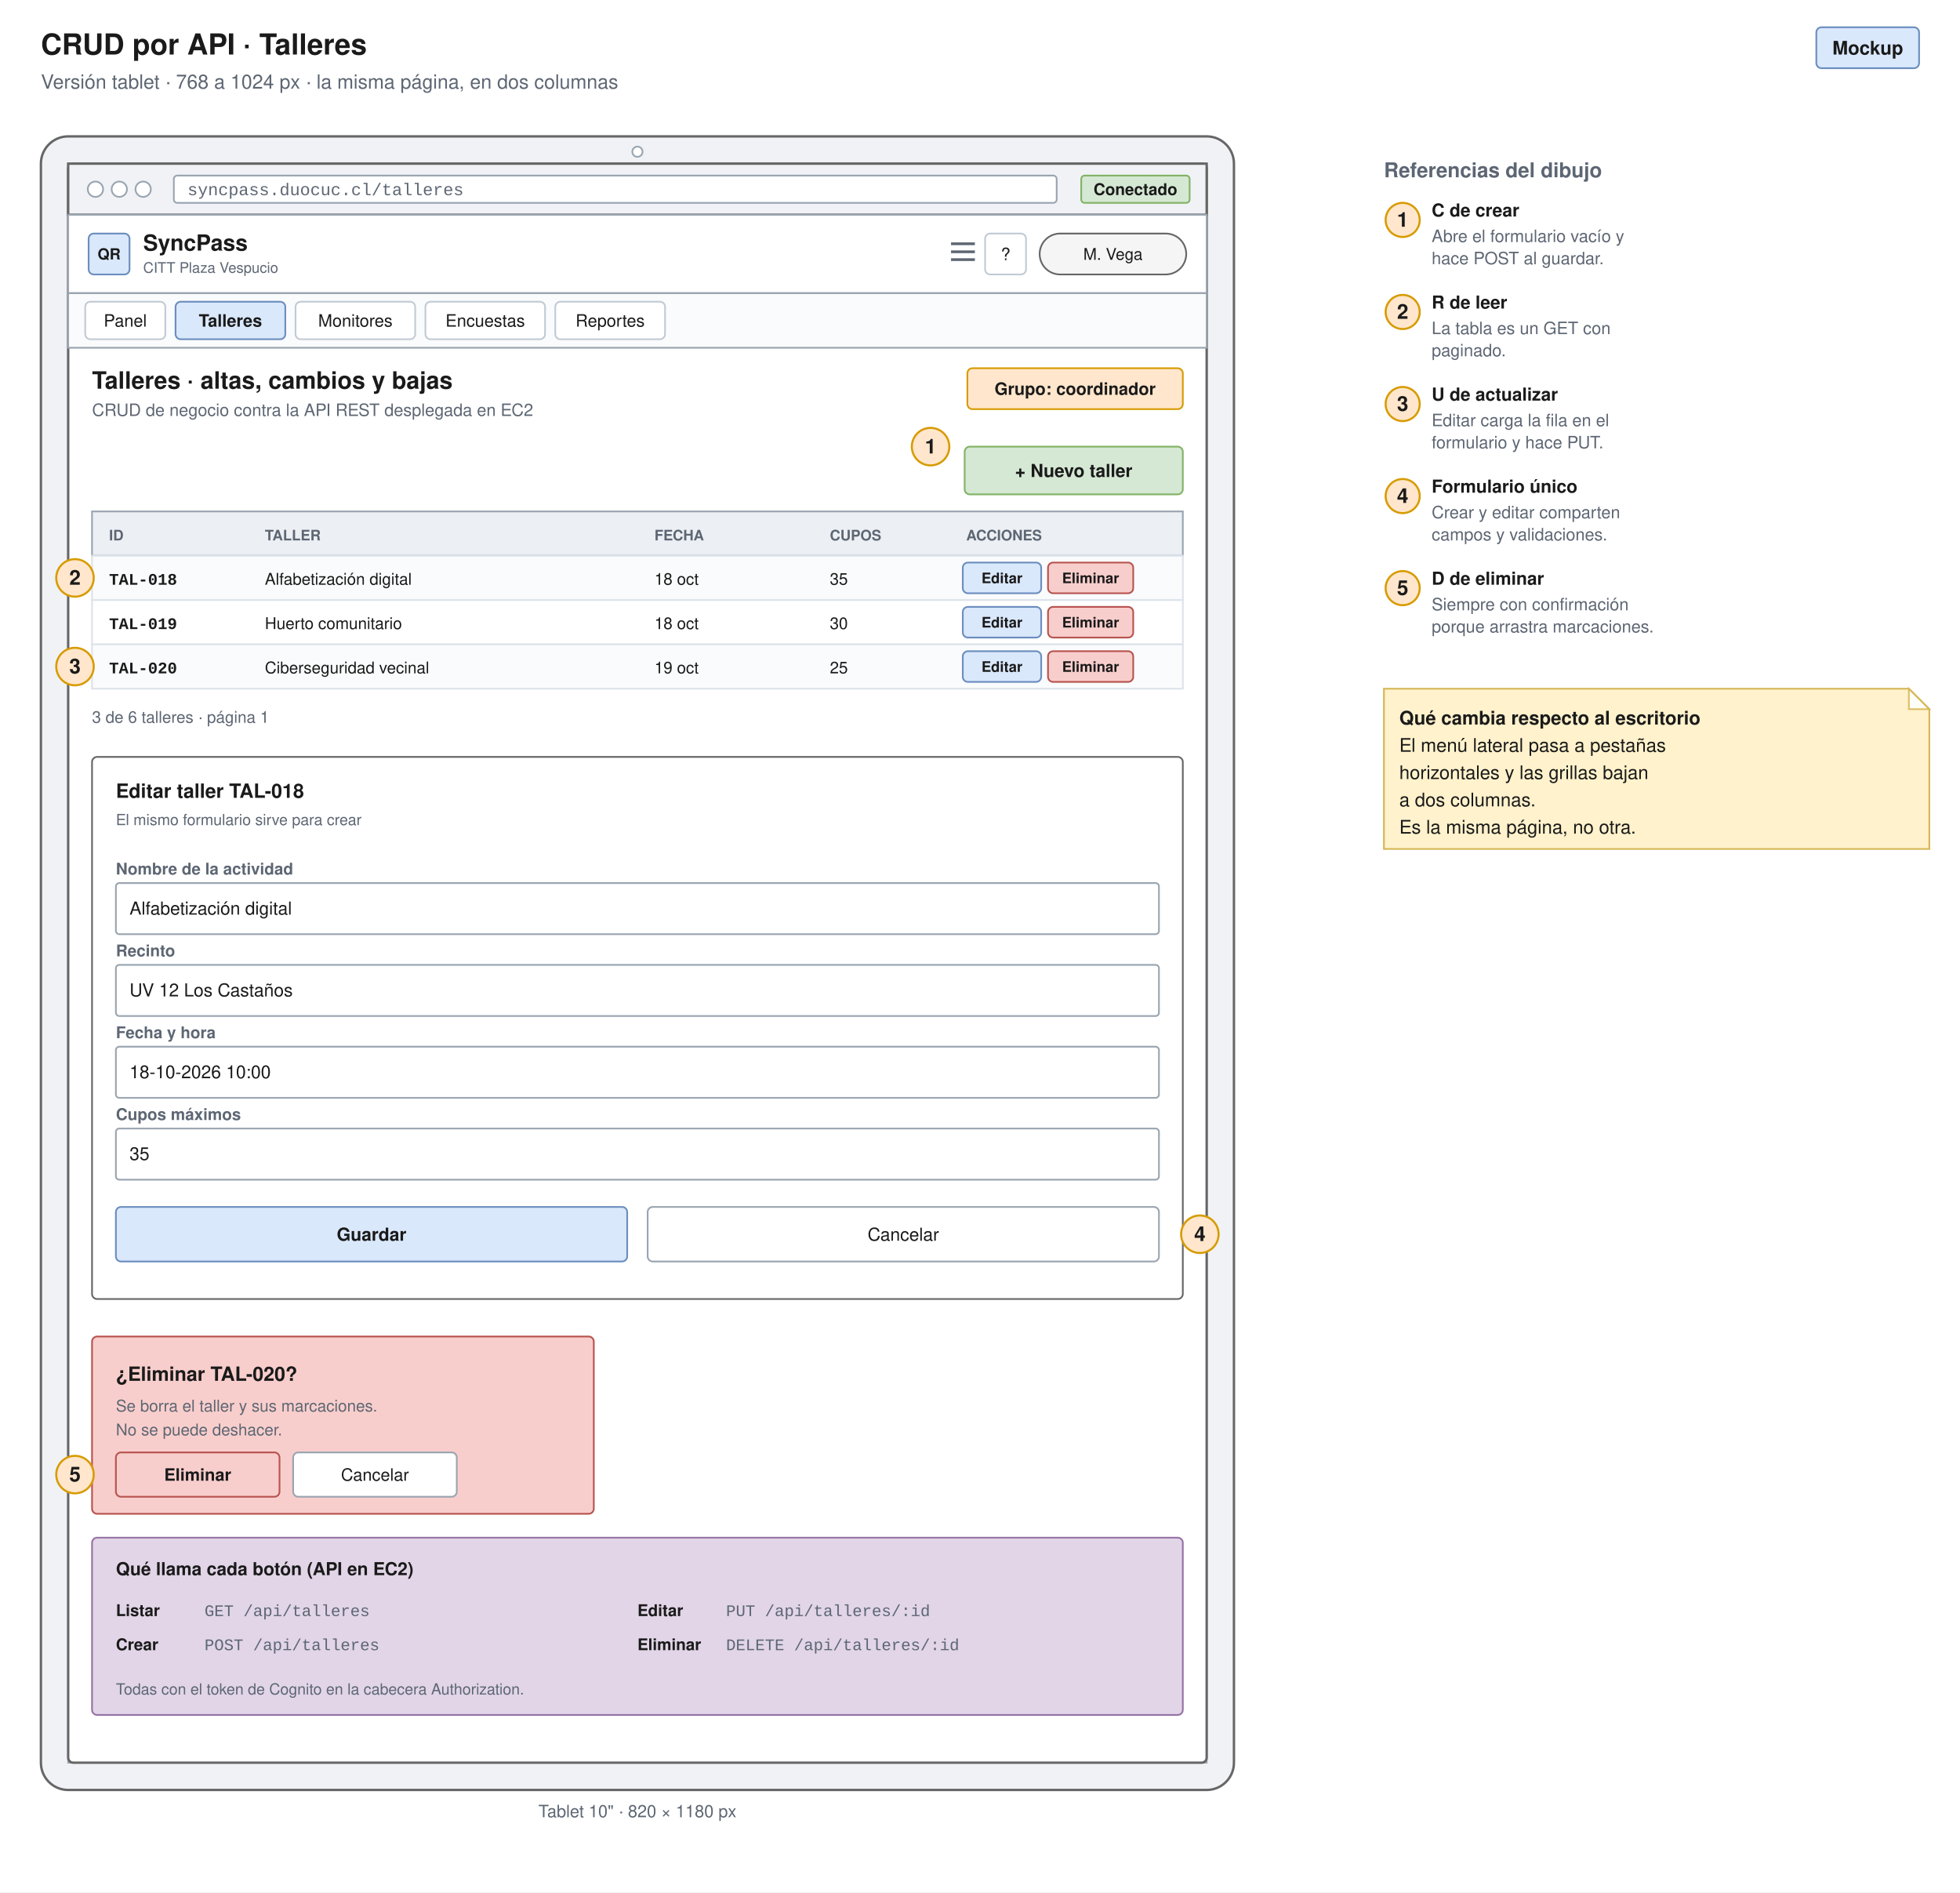
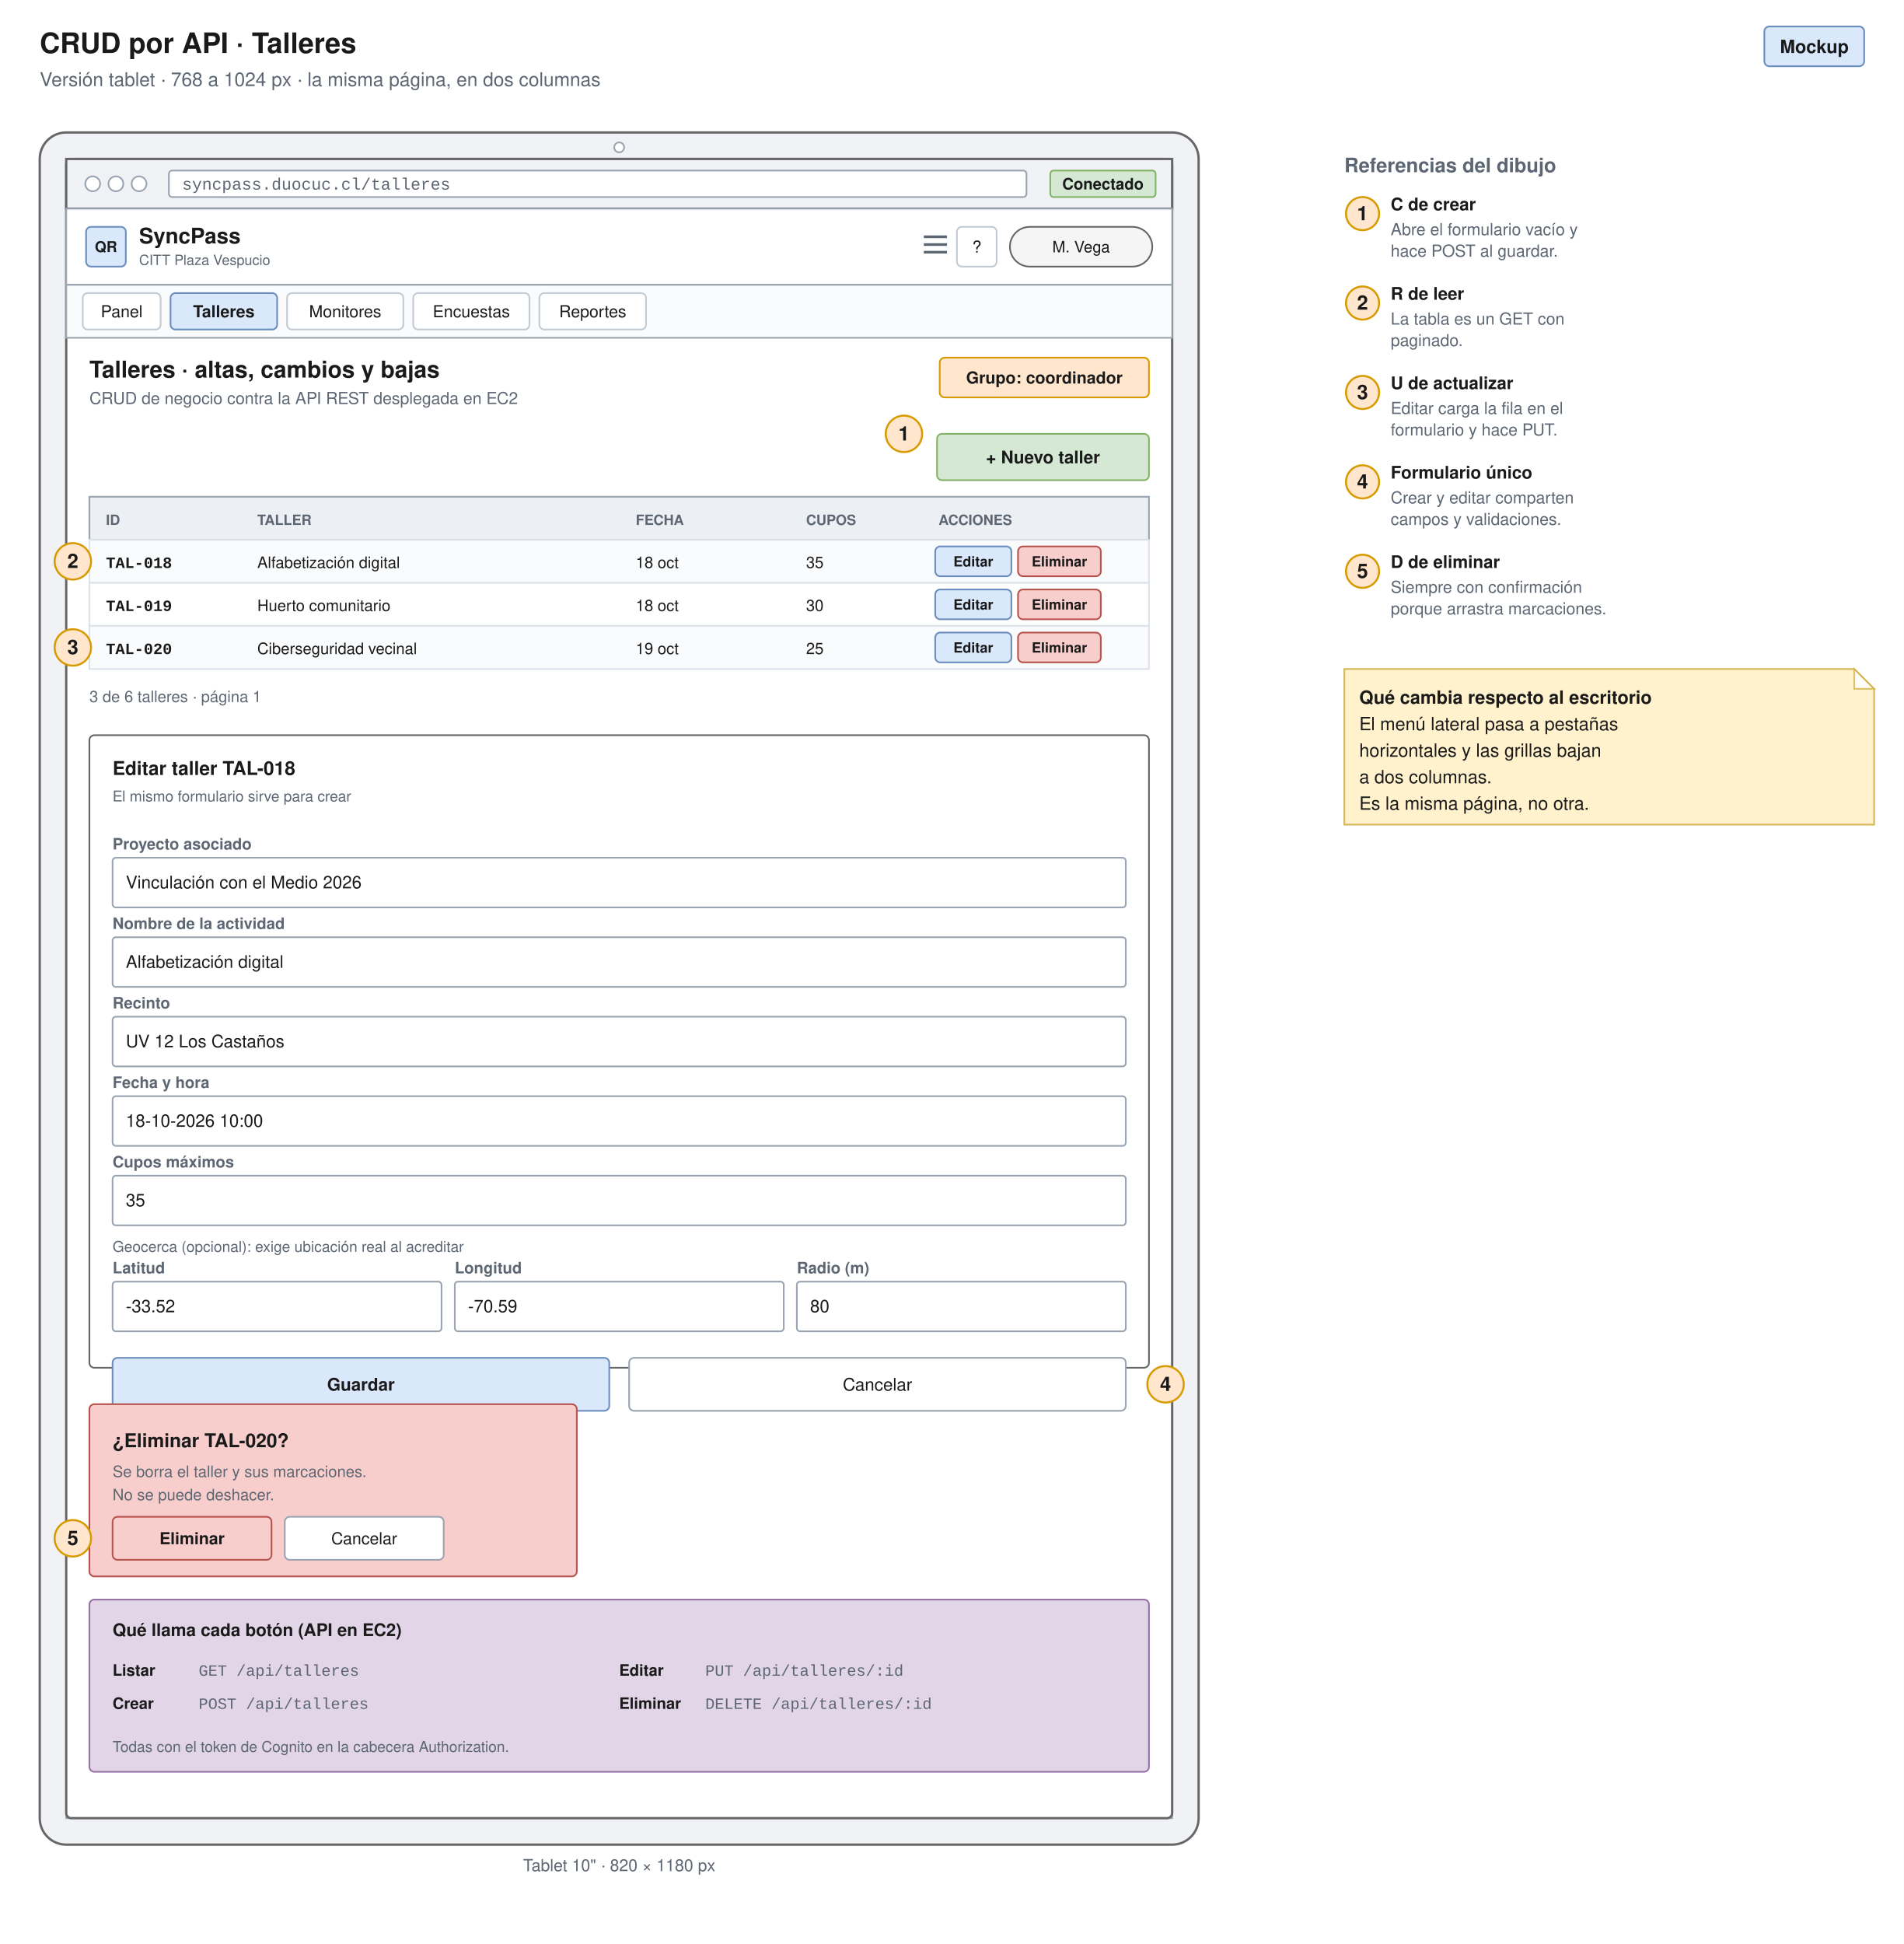
- <svg xmlns="http://www.w3.org/2000/svg" viewBox="0 0 1150 1110" width="1150" height="1110" role="img" aria-label="CRUD por API · Talleres (tablet)" font-family="Helvetica, 'Helvetica Neue', Arial, sans-serif">
-   <rect width="1150" height="1110" fill="#ffffff" />
+ <svg xmlns="http://www.w3.org/2000/svg" viewBox="0 0 1150 1174" width="1150" height="1174" role="img" aria-label="CRUD por API · Talleres (tablet)" font-family="Helvetica, 'Helvetica Neue', Arial, sans-serif">
+   <rect width="1150" height="1174" fill="#ffffff" />
  <text x="24.0" y="32.0" font-size="17" fill="#1a1a1a" font-weight="700">CRUD por API · Talleres</text>
  <text x="24.0" y="52.0" font-size="11.5" fill="#5d6673" font-weight="400">Versión tablet · 768 a 1024 px · la misma página, en dos columnas</text>
  <rect x="1065.7" y="16.0" width="60.3" height="24.0" rx="3" fill="#dae8fc" stroke="#6c8ebf" stroke-width="1" />
  <text x="1095.9" y="32.0" font-size="11" fill="#1a1a1a" font-weight="700" text-anchor="middle">Mockup</text>
-   <rect x="24.0" y="80.0" width="700.0" height="970.0" rx="16" fill="#f0f2f5" stroke="#666666" stroke-width="1.4" />
+   <rect x="24.0" y="80.0" width="700.0" height="1034.0" rx="16" fill="#f0f2f5" stroke="#666666" stroke-width="1.4" />
  <circle cx="374.00" cy="89.00" r="3.00" fill="#ffffff" stroke="#9aa5b1" stroke-width="1" />
-   <rect x="40.0" y="96.0" width="668.0" height="938.0" rx="0" fill="#ffffff" stroke="#9aa5b1" stroke-width="1" />
-   <text x="374.0" y="1066.0" font-size="10" fill="#5d6673" font-weight="400" text-anchor="middle">Tablet 10" · 820 × 1180 px</text>
-   <rect x="40.0" y="96.0" width="668.0" height="938.0" rx="3" fill="#ffffff" stroke="#666666" stroke-width="1.4" />
+   <rect x="40.0" y="96.0" width="668.0" height="1002.0" rx="0" fill="#ffffff" stroke="#9aa5b1" stroke-width="1" />
+   <text x="374.0" y="1130.0" font-size="10" fill="#5d6673" font-weight="400" text-anchor="middle">Tablet 10" · 820 × 1180 px</text>
+   <rect x="40.0" y="96.0" width="668.0" height="1002.0" rx="3" fill="#ffffff" stroke="#666666" stroke-width="1.4" />
  <rect x="40.0" y="96.0" width="668.0" height="30.0" rx="0" fill="#f0f2f5" stroke="#666666" stroke-width="1.4" />
  <circle cx="56.00" cy="111.00" r="4.50" fill="#ffffff" stroke="#9aa5b1" stroke-width="1" />
  <circle cx="70.00" cy="111.00" r="4.50" fill="#ffffff" stroke="#9aa5b1" stroke-width="1" />
  <circle cx="84.00" cy="111.00" r="4.50" fill="#ffffff" stroke="#9aa5b1" stroke-width="1" />
  <rect x="102.0" y="103.0" width="518.0" height="16.0" rx="2" fill="#ffffff" stroke="#9aa5b1" stroke-width="1" />
  <text x="110.0" y="114.5" font-size="10" fill="#5d6673" font-weight="400" font-family="Consolas, 'Courier New', monospace">syncpass.duocuc.cl/talleres</text>
  <rect x="634.4" y="103.0" width="63.6" height="16.0" rx="2" fill="#d5e8d4" stroke="#82b366" stroke-width="1" />
  <text x="666.2" y="114.4" font-size="9.5" fill="#1a1a1a" font-weight="700" text-anchor="middle">Conectado</text>
  <rect x="40.0" y="126.0" width="668.0" height="46.0" rx="0" fill="#ffffff" stroke="#9aa5b1" stroke-width="1" />
  <rect x="52.0" y="137.0" width="24.0" height="24.0" rx="3" fill="#dae8fc" stroke="#6c8ebf" stroke-width="1" />
  <text x="64.0" y="152.2" font-size="9" fill="#1a1a1a" font-weight="700" text-anchor="middle">QR</text>
  <text x="84.0" y="147.0" font-size="13" fill="#1a1a1a" font-weight="700">SyncPass</text>
  <text x="84.0" y="160.0" font-size="8.5" fill="#5d6673" font-weight="400">CITT Plaza Vespucio</text>
  <line x1="558.0" y1="143.0" x2="572.0" y2="143.0" stroke="#5d6673" stroke-width="1.6" />
  <line x1="558.0" y1="147.7" x2="572.0" y2="147.7" stroke="#5d6673" stroke-width="1.6" />
  <line x1="558.0" y1="152.3" x2="572.0" y2="152.3" stroke="#5d6673" stroke-width="1.6" />
  <rect x="578.0" y="137.0" width="24.0" height="24.0" rx="3" fill="#ffffff" stroke="#c2cbd4" stroke-width="1" />
  <text x="590.0" y="152.6" font-size="10" fill="#1a1a1a" font-weight="400" text-anchor="middle">?</text>
  <rect x="610.0" y="137.0" width="86.0" height="24.0" rx="12" fill="#f5f5f5" stroke="#666666" stroke-width="1" />
  <text x="653.0" y="152.4" font-size="9.5" fill="#1a1a1a" font-weight="400" text-anchor="middle">M. Vega</text>
  <line x1="40.0" y1="172.0" x2="708.0" y2="172.0" stroke="#9aa5b1" stroke-width="1" />
  <rect x="40.0" y="172.0" width="668.0" height="32.0" rx="0" fill="#fafbfc" stroke="#9aa5b1" stroke-width="1" />
  <rect x="50.0" y="177.0" width="47.0" height="22.0" rx="3" fill="#ffffff" stroke="#c2cbd4" stroke-width="1" />
  <text x="73.5" y="191.6" font-size="10" fill="#1a1a1a" font-weight="400" text-anchor="middle">Panel</text>
  <rect x="103.0" y="177.0" width="64.4" height="22.0" rx="3" fill="#dae8fc" stroke="#6c8ebf" stroke-width="1" />
  <text x="135.2" y="191.6" font-size="10" fill="#1a1a1a" font-weight="700" text-anchor="middle">Talleres</text>
  <rect x="173.4" y="177.0" width="70.2" height="22.0" rx="3" fill="#ffffff" stroke="#c2cbd4" stroke-width="1" />
  <text x="208.5" y="191.6" font-size="10" fill="#1a1a1a" font-weight="400" text-anchor="middle">Monitores</text>
  <rect x="249.6" y="177.0" width="70.2" height="22.0" rx="3" fill="#ffffff" stroke="#c2cbd4" stroke-width="1" />
  <text x="284.7" y="191.6" font-size="10" fill="#1a1a1a" font-weight="400" text-anchor="middle">Encuestas</text>
  <rect x="325.8" y="177.0" width="64.4" height="22.0" rx="3" fill="#ffffff" stroke="#c2cbd4" stroke-width="1" />
  <text x="358.0" y="191.6" font-size="10" fill="#1a1a1a" font-weight="400" text-anchor="middle">Reportes</text>
  <text x="54.0" y="228.0" font-size="14" fill="#1a1a1a" font-weight="700">Talleres · altas, cambios y bajas</text>
  <text x="54.0" y="244.0" font-size="10" fill="#5d6673" font-weight="400">CRUD de negocio contra la API REST desplegada en EC2</text>
  <rect x="567.6" y="216.0" width="126.4" height="24.0" rx="3" fill="#ffe6cc" stroke="#d79b00" stroke-width="1" />
  <text x="630.8" y="231.6" font-size="10" fill="#1a1a1a" font-weight="700" text-anchor="middle">Grupo: coordinador</text>
  <rect x="566.0" y="262.0" width="128.0" height="28.0" rx="3" fill="#d5e8d4" stroke="#82b366" stroke-width="1" />
  <text x="630.0" y="279.8" font-size="10.5" fill="#1a1a1a" font-weight="700" text-anchor="middle">+ Nuevo taller</text>
  <circle cx="546.00" cy="262.00" r="11.00" fill="#ffe6cc" stroke="#d79b00" stroke-width="1.2" />
  <text x="546.0" y="266.0" font-size="12" fill="#1a1a1a" font-weight="700" text-anchor="middle">1</text>
  <rect x="54.0" y="300.0" width="640.0" height="26.0" rx="0" fill="#eceff3" stroke="#9aa5b1" stroke-width="1" />
  <text x="64.0" y="317.0" font-size="8.5" fill="#5d6673" font-weight="700">ID</text>
  <text x="155.4" y="317.0" font-size="8.5" fill="#5d6673" font-weight="700">TALLER</text>
  <text x="384.0" y="317.0" font-size="8.5" fill="#5d6673" font-weight="700">FECHA</text>
  <text x="486.9" y="317.0" font-size="8.5" fill="#5d6673" font-weight="700">CUPOS</text>
  <text x="566.9" y="317.0" font-size="8.5" fill="#5d6673" font-weight="700">ACCIONES</text>
  <rect x="54.0" y="326.0" width="640.0" height="26.0" rx="0" fill="#fafbfc" stroke="#dde3ea" stroke-width="1" />
  <text x="64.0" y="343.0" font-size="9.5" fill="#1a1a1a" font-weight="700" font-family="Consolas, 'Courier New', monospace">TAL-018</text>
  <text x="155.4" y="343.0" font-size="9.5" fill="#1a1a1a" font-weight="400">Alfabetización digital</text>
  <text x="384.0" y="343.0" font-size="9.5" fill="#1a1a1a" font-weight="400">18 oct</text>
  <text x="486.9" y="343.0" font-size="9.5" fill="#1a1a1a" font-weight="400">35</text>
  <text x="566.9" y="343.0" font-size="9.5" fill="#1a1a1a" font-weight="400" />
  <rect x="54.0" y="352.0" width="640.0" height="26.0" rx="0" fill="#ffffff" stroke="#dde3ea" stroke-width="1" />
  <text x="64.0" y="369.0" font-size="9.5" fill="#1a1a1a" font-weight="700" font-family="Consolas, 'Courier New', monospace">TAL-019</text>
  <text x="155.4" y="369.0" font-size="9.5" fill="#1a1a1a" font-weight="400">Huerto comunitario</text>
  <text x="384.0" y="369.0" font-size="9.5" fill="#1a1a1a" font-weight="400">18 oct</text>
  <text x="486.9" y="369.0" font-size="9.5" fill="#1a1a1a" font-weight="400">30</text>
  <text x="566.9" y="369.0" font-size="9.5" fill="#1a1a1a" font-weight="400" />
  <rect x="54.0" y="378.0" width="640.0" height="26.0" rx="0" fill="#fafbfc" stroke="#dde3ea" stroke-width="1" />
  <text x="64.0" y="395.0" font-size="9.5" fill="#1a1a1a" font-weight="700" font-family="Consolas, 'Courier New', monospace">TAL-020</text>
  <text x="155.4" y="395.0" font-size="9.5" fill="#1a1a1a" font-weight="400">Ciberseguridad vecinal</text>
  <text x="384.0" y="395.0" font-size="9.5" fill="#1a1a1a" font-weight="400">19 oct</text>
  <text x="486.9" y="395.0" font-size="9.5" fill="#1a1a1a" font-weight="400">25</text>
  <text x="566.9" y="395.0" font-size="9.5" fill="#1a1a1a" font-weight="400" />
  <rect x="564.9" y="330.0" width="46.0" height="18.0" rx="3" fill="#dae8fc" stroke="#6c8ebf" stroke-width="1" />
  <text x="587.9" y="342.1" font-size="8.5" fill="#1a1a1a" font-weight="700" text-anchor="middle">Editar</text>
  <rect x="614.9" y="330.0" width="50.0" height="18.0" rx="3" fill="#f8cecc" stroke="#b85450" stroke-width="1" />
  <text x="639.9" y="342.1" font-size="8.5" fill="#1a1a1a" font-weight="700" text-anchor="middle">Eliminar</text>
  <rect x="564.9" y="356.0" width="46.0" height="18.0" rx="3" fill="#dae8fc" stroke="#6c8ebf" stroke-width="1" />
  <text x="587.9" y="368.1" font-size="8.5" fill="#1a1a1a" font-weight="700" text-anchor="middle">Editar</text>
  <rect x="614.9" y="356.0" width="50.0" height="18.0" rx="3" fill="#f8cecc" stroke="#b85450" stroke-width="1" />
  <text x="639.9" y="368.1" font-size="8.5" fill="#1a1a1a" font-weight="700" text-anchor="middle">Eliminar</text>
  <rect x="564.9" y="382.0" width="46.0" height="18.0" rx="3" fill="#dae8fc" stroke="#6c8ebf" stroke-width="1" />
  <text x="587.9" y="394.1" font-size="8.5" fill="#1a1a1a" font-weight="700" text-anchor="middle">Editar</text>
  <rect x="614.9" y="382.0" width="50.0" height="18.0" rx="3" fill="#f8cecc" stroke="#b85450" stroke-width="1" />
  <text x="639.9" y="394.1" font-size="8.5" fill="#1a1a1a" font-weight="700" text-anchor="middle">Eliminar</text>
  <circle cx="44.00" cy="339.00" r="11.00" fill="#ffe6cc" stroke="#d79b00" stroke-width="1.2" />
  <text x="44.0" y="343.0" font-size="12" fill="#1a1a1a" font-weight="700" text-anchor="middle">2</text>
  <circle cx="44.00" cy="391.00" r="11.00" fill="#ffe6cc" stroke="#d79b00" stroke-width="1.2" />
  <text x="44.0" y="395.0" font-size="12" fill="#1a1a1a" font-weight="700" text-anchor="middle">3</text>
  <text x="54.0" y="424.0" font-size="9.5" fill="#5d6673" font-weight="400">3 de 6 talleres · página 1</text>
-   <rect x="54.0" y="444.0" width="640.0" height="318.0" rx="3" fill="#ffffff" stroke="#666666" stroke-width="1" />
+   <rect x="54.0" y="444.0" width="640.0" height="382.0" rx="3" fill="#ffffff" stroke="#666666" stroke-width="1" />
  <text x="68.0" y="468.0" font-size="11.5" fill="#1a1a1a" font-weight="700">Editar taller TAL-018</text>
  <text x="68.0" y="484.0" font-size="9" fill="#5d6673" font-weight="400">El mismo formulario sirve para crear</text>
-   <text x="68.0" y="513.0" font-size="9.5" fill="#5d6673" font-weight="700">Nombre de la actividad</text>
+   <text x="68.0" y="513.0" font-size="9.5" fill="#5d6673" font-weight="700">Proyecto asociado</text>
  <rect x="68.0" y="518.0" width="612.0" height="30.0" rx="2" fill="#ffffff" stroke="#9aa5b1" stroke-width="1" />
-   <text x="76.0" y="536.5" font-size="10.5" fill="#1a1a1a" font-weight="400">Alfabetización digital</text>
-   <text x="68.0" y="561.0" font-size="9.5" fill="#5d6673" font-weight="700">Recinto</text>
+   <text x="76.0" y="536.5" font-size="10.5" fill="#1a1a1a" font-weight="400">Vinculación con el Medio 2026</text>
+   <text x="68.0" y="561.0" font-size="9.5" fill="#5d6673" font-weight="700">Nombre de la actividad</text>
  <rect x="68.0" y="566.0" width="612.0" height="30.0" rx="2" fill="#ffffff" stroke="#9aa5b1" stroke-width="1" />
-   <text x="76.0" y="584.5" font-size="10.5" fill="#1a1a1a" font-weight="400">UV 12 Los Castaños</text>
-   <text x="68.0" y="609.0" font-size="9.5" fill="#5d6673" font-weight="700">Fecha y hora</text>
+   <text x="76.0" y="584.5" font-size="10.5" fill="#1a1a1a" font-weight="400">Alfabetización digital</text>
+   <text x="68.0" y="609.0" font-size="9.5" fill="#5d6673" font-weight="700">Recinto</text>
  <rect x="68.0" y="614.0" width="612.0" height="30.0" rx="2" fill="#ffffff" stroke="#9aa5b1" stroke-width="1" />
-   <text x="76.0" y="632.5" font-size="10.5" fill="#1a1a1a" font-weight="400">18-10-2026 10:00</text>
-   <text x="68.0" y="657.0" font-size="9.5" fill="#5d6673" font-weight="700">Cupos máximos</text>
+   <text x="76.0" y="632.5" font-size="10.5" fill="#1a1a1a" font-weight="400">UV 12 Los Castaños</text>
+   <text x="68.0" y="657.0" font-size="9.5" fill="#5d6673" font-weight="700">Fecha y hora</text>
  <rect x="68.0" y="662.0" width="612.0" height="30.0" rx="2" fill="#ffffff" stroke="#9aa5b1" stroke-width="1" />
-   <text x="76.0" y="680.5" font-size="10.5" fill="#1a1a1a" font-weight="400">35</text>
-   <rect x="68.0" y="708.0" width="300.0" height="32.0" rx="3" fill="#dae8fc" stroke="#6c8ebf" stroke-width="1" />
-   <text x="218.0" y="727.8" font-size="10.5" fill="#1a1a1a" font-weight="700" text-anchor="middle">Guardar</text>
-   <rect x="380.0" y="708.0" width="300.0" height="32.0" rx="3" fill="#ffffff" stroke="#9aa5b1" stroke-width="1" />
-   <text x="530.0" y="727.8" font-size="10.5" fill="#1a1a1a" font-weight="400" text-anchor="middle">Cancelar</text>
-   <circle cx="704.00" cy="724.00" r="11.00" fill="#ffe6cc" stroke="#d79b00" stroke-width="1.2" />
-   <text x="704.0" y="728.0" font-size="12" fill="#1a1a1a" font-weight="700" text-anchor="middle">4</text>
-   <rect x="54.0" y="784.0" width="294.4" height="104.0" rx="3" fill="#f8cecc" stroke="#b85450" stroke-width="1" />
-   <text x="68.0" y="810.0" font-size="11.5" fill="#1a1a1a" font-weight="700">¿Eliminar TAL-020?</text>
-   <text x="68.0" y="828.0" font-size="9.5" fill="#5d6673" font-weight="400">Se borra el taller y sus marcaciones.</text>
-   <text x="68.0" y="842.0" font-size="9.5" fill="#5d6673" font-weight="400">No se puede deshacer.</text>
-   <rect x="68.0" y="852.0" width="96.0" height="26.0" rx="3" fill="#f8cecc" stroke="#b85450" stroke-width="1" />
-   <text x="116.0" y="868.6" font-size="10" fill="#1a1a1a" font-weight="700" text-anchor="middle">Eliminar</text>
-   <rect x="172.0" y="852.0" width="96.0" height="26.0" rx="3" fill="#ffffff" stroke="#9aa5b1" stroke-width="1" />
-   <text x="220.0" y="868.6" font-size="10" fill="#1a1a1a" font-weight="400" text-anchor="middle">Cancelar</text>
-   <circle cx="44.00" cy="865.00" r="11.00" fill="#ffe6cc" stroke="#d79b00" stroke-width="1.2" />
-   <text x="44.0" y="869.0" font-size="12" fill="#1a1a1a" font-weight="700" text-anchor="middle">5</text>
-   <rect x="54.0" y="902.0" width="640.0" height="104.0" rx="3" fill="#e1d5e7" stroke="#9673a6" stroke-width="1" />
-   <text x="68.0" y="924.0" font-size="10.5" fill="#1a1a1a" font-weight="700">Qué llama cada botón (API en EC2)</text>
-   <text x="68.0" y="948.0" font-size="9.5" fill="#1a1a1a" font-weight="700">Listar</text>
-   <text x="120.0" y="948.0" font-size="9.5" fill="#5d6673" font-weight="400" font-family="Consolas, 'Courier New', monospace">GET /api/talleres</text>
-   <text x="68.0" y="968.0" font-size="9.5" fill="#1a1a1a" font-weight="700">Crear</text>
-   <text x="120.0" y="968.0" font-size="9.5" fill="#5d6673" font-weight="400" font-family="Consolas, 'Courier New', monospace">POST /api/talleres</text>
-   <text x="374.0" y="948.0" font-size="9.5" fill="#1a1a1a" font-weight="700">Editar</text>
-   <text x="426.0" y="948.0" font-size="9.5" fill="#5d6673" font-weight="400" font-family="Consolas, 'Courier New', monospace">PUT /api/talleres/:id</text>
-   <text x="374.0" y="968.0" font-size="9.5" fill="#1a1a1a" font-weight="700">Eliminar</text>
-   <text x="426.0" y="968.0" font-size="9.5" fill="#5d6673" font-weight="400" font-family="Consolas, 'Courier New', monospace">DELETE /api/talleres/:id</text>
-   <text x="68.0" y="994.0" font-size="9" fill="#5d6673" font-weight="400">Todas con el token de Cognito en la cabecera Authorization.</text>
+   <text x="76.0" y="680.5" font-size="10.5" fill="#1a1a1a" font-weight="400">18-10-2026 10:00</text>
+   <text x="68.0" y="705.0" font-size="9.5" fill="#5d6673" font-weight="700">Cupos máximos</text>
+   <rect x="68.0" y="710.0" width="612.0" height="30.0" rx="2" fill="#ffffff" stroke="#9aa5b1" stroke-width="1" />
+   <text x="76.0" y="728.5" font-size="10.5" fill="#1a1a1a" font-weight="400">35</text>
+   <text x="68.0" y="756.0" font-size="9" fill="#5d6673" font-weight="400">Geocerca (opcional): exige ubicación real al acreditar</text>
+   <text x="68.0" y="769.0" font-size="9.5" fill="#5d6673" font-weight="700">Latitud</text>
+   <rect x="68.0" y="774.0" width="198.7" height="30.0" rx="2" fill="#ffffff" stroke="#9aa5b1" stroke-width="1" />
+   <text x="76.0" y="792.5" font-size="10.5" fill="#1a1a1a" font-weight="400">-33.52</text>
+   <text x="274.7" y="769.0" font-size="9.5" fill="#5d6673" font-weight="700">Longitud</text>
+   <rect x="274.7" y="774.0" width="198.7" height="30.0" rx="2" fill="#ffffff" stroke="#9aa5b1" stroke-width="1" />
+   <text x="282.7" y="792.5" font-size="10.5" fill="#1a1a1a" font-weight="400">-70.59</text>
+   <text x="481.3" y="769.0" font-size="9.5" fill="#5d6673" font-weight="700">Radio (m)</text>
+   <rect x="481.3" y="774.0" width="198.7" height="30.0" rx="2" fill="#ffffff" stroke="#9aa5b1" stroke-width="1" />
+   <text x="489.3" y="792.5" font-size="10.5" fill="#1a1a1a" font-weight="400">80</text>
+   <rect x="68.0" y="820.0" width="300.0" height="32.0" rx="3" fill="#dae8fc" stroke="#6c8ebf" stroke-width="1" />
+   <text x="218.0" y="839.8" font-size="10.5" fill="#1a1a1a" font-weight="700" text-anchor="middle">Guardar</text>
+   <rect x="380.0" y="820.0" width="300.0" height="32.0" rx="3" fill="#ffffff" stroke="#9aa5b1" stroke-width="1" />
+   <text x="530.0" y="839.8" font-size="10.5" fill="#1a1a1a" font-weight="400" text-anchor="middle">Cancelar</text>
+   <circle cx="704.00" cy="836.00" r="11.00" fill="#ffe6cc" stroke="#d79b00" stroke-width="1.2" />
+   <text x="704.0" y="840.0" font-size="12" fill="#1a1a1a" font-weight="700" text-anchor="middle">4</text>
+   <rect x="54.0" y="848.0" width="294.4" height="104.0" rx="3" fill="#f8cecc" stroke="#b85450" stroke-width="1" />
+   <text x="68.0" y="874.0" font-size="11.5" fill="#1a1a1a" font-weight="700">¿Eliminar TAL-020?</text>
+   <text x="68.0" y="892.0" font-size="9.5" fill="#5d6673" font-weight="400">Se borra el taller y sus marcaciones.</text>
+   <text x="68.0" y="906.0" font-size="9.5" fill="#5d6673" font-weight="400">No se puede deshacer.</text>
+   <rect x="68.0" y="916.0" width="96.0" height="26.0" rx="3" fill="#f8cecc" stroke="#b85450" stroke-width="1" />
+   <text x="116.0" y="932.6" font-size="10" fill="#1a1a1a" font-weight="700" text-anchor="middle">Eliminar</text>
+   <rect x="172.0" y="916.0" width="96.0" height="26.0" rx="3" fill="#ffffff" stroke="#9aa5b1" stroke-width="1" />
+   <text x="220.0" y="932.6" font-size="10" fill="#1a1a1a" font-weight="400" text-anchor="middle">Cancelar</text>
+   <circle cx="44.00" cy="929.00" r="11.00" fill="#ffe6cc" stroke="#d79b00" stroke-width="1.2" />
+   <text x="44.0" y="933.0" font-size="12" fill="#1a1a1a" font-weight="700" text-anchor="middle">5</text>
+   <rect x="54.0" y="966.0" width="640.0" height="104.0" rx="3" fill="#e1d5e7" stroke="#9673a6" stroke-width="1" />
+   <text x="68.0" y="988.0" font-size="10.5" fill="#1a1a1a" font-weight="700">Qué llama cada botón (API en EC2)</text>
+   <text x="68.0" y="1012.0" font-size="9.5" fill="#1a1a1a" font-weight="700">Listar</text>
+   <text x="120.0" y="1012.0" font-size="9.5" fill="#5d6673" font-weight="400" font-family="Consolas, 'Courier New', monospace">GET /api/talleres</text>
+   <text x="68.0" y="1032.0" font-size="9.5" fill="#1a1a1a" font-weight="700">Crear</text>
+   <text x="120.0" y="1032.0" font-size="9.5" fill="#5d6673" font-weight="400" font-family="Consolas, 'Courier New', monospace">POST /api/talleres</text>
+   <text x="374.0" y="1012.0" font-size="9.5" fill="#1a1a1a" font-weight="700">Editar</text>
+   <text x="426.0" y="1012.0" font-size="9.5" fill="#5d6673" font-weight="400" font-family="Consolas, 'Courier New', monospace">PUT /api/talleres/:id</text>
+   <text x="374.0" y="1032.0" font-size="9.5" fill="#1a1a1a" font-weight="700">Eliminar</text>
+   <text x="426.0" y="1032.0" font-size="9.5" fill="#5d6673" font-weight="400" font-family="Consolas, 'Courier New', monospace">DELETE /api/talleres/:id</text>
+   <text x="68.0" y="1058.0" font-size="9" fill="#5d6673" font-weight="400">Todas con el token de Cognito en la cabecera Authorization.</text>
  <text x="812.0" y="104.0" font-size="12" fill="#5d6673" font-weight="700">Referencias del dibujo</text>
  <circle cx="823.00" cy="129.00" r="10.00" fill="#ffe6cc" stroke="#d79b00" stroke-width="1.2" />
  <text x="823.0" y="133.0" font-size="12" fill="#1a1a1a" font-weight="700" text-anchor="middle">1</text>
  <text x="840.0" y="127.0" font-size="10.5" fill="#1a1a1a" font-weight="700">C de crear</text>
  <text x="840.0" y="142.0" font-size="10" fill="#5d6673" font-weight="400">Abre el formulario vacío y</text>
  <text x="840.0" y="155.0" font-size="10" fill="#5d6673" font-weight="400">hace POST al guardar.</text>
  <circle cx="823.00" cy="183.00" r="10.00" fill="#ffe6cc" stroke="#d79b00" stroke-width="1.2" />
  <text x="823.0" y="187.0" font-size="12" fill="#1a1a1a" font-weight="700" text-anchor="middle">2</text>
  <text x="840.0" y="181.0" font-size="10.5" fill="#1a1a1a" font-weight="700">R de leer</text>
  <text x="840.0" y="196.0" font-size="10" fill="#5d6673" font-weight="400">La tabla es un GET con</text>
  <text x="840.0" y="209.0" font-size="10" fill="#5d6673" font-weight="400">paginado.</text>
  <circle cx="823.00" cy="237.00" r="10.00" fill="#ffe6cc" stroke="#d79b00" stroke-width="1.2" />
  <text x="823.0" y="241.0" font-size="12" fill="#1a1a1a" font-weight="700" text-anchor="middle">3</text>
  <text x="840.0" y="235.0" font-size="10.5" fill="#1a1a1a" font-weight="700">U de actualizar</text>
  <text x="840.0" y="250.0" font-size="10" fill="#5d6673" font-weight="400">Editar carga la fila en el</text>
  <text x="840.0" y="263.0" font-size="10" fill="#5d6673" font-weight="400">formulario y hace PUT.</text>
  <circle cx="823.00" cy="291.00" r="10.00" fill="#ffe6cc" stroke="#d79b00" stroke-width="1.2" />
  <text x="823.0" y="295.0" font-size="12" fill="#1a1a1a" font-weight="700" text-anchor="middle">4</text>
  <text x="840.0" y="289.0" font-size="10.5" fill="#1a1a1a" font-weight="700">Formulario único</text>
  <text x="840.0" y="304.0" font-size="10" fill="#5d6673" font-weight="400">Crear y editar comparten</text>
  <text x="840.0" y="317.0" font-size="10" fill="#5d6673" font-weight="400">campos y validaciones.</text>
  <circle cx="823.00" cy="345.00" r="10.00" fill="#ffe6cc" stroke="#d79b00" stroke-width="1.2" />
  <text x="823.0" y="349.0" font-size="12" fill="#1a1a1a" font-weight="700" text-anchor="middle">5</text>
  <text x="840.0" y="343.0" font-size="10.5" fill="#1a1a1a" font-weight="700">D de eliminar</text>
  <text x="840.0" y="358.0" font-size="10" fill="#5d6673" font-weight="400">Siempre con confirmación</text>
  <text x="840.0" y="371.0" font-size="10" fill="#5d6673" font-weight="400">porque arrastra marcaciones.</text>
  <path d="M 812.0 404.0 H 1120.0 L 1132.0 416.0 V 498.0 H 812.0 Z" fill="#fff2cc" stroke="#d6b656" stroke-width="1" stroke-linecap="butt" stroke-linejoin="miter" />
  <path d="M 1120.0 404.0 V 416.0 H 1132.0 Z" fill="#ffffff" stroke="#d6b656" stroke-width="1" stroke-linecap="butt" stroke-linejoin="miter" opacity="0.85" />
  <text x="821.0" y="425.0" font-size="11" fill="#1a1a1a" font-weight="700">Qué cambia respecto al escritorio</text>
  <text x="821.0" y="441.0" font-size="11" fill="#1a1a1a" font-weight="400">El menú lateral pasa a pestañas</text>
  <text x="821.0" y="457.0" font-size="11" fill="#1a1a1a" font-weight="400">horizontales y las grillas bajan</text>
  <text x="821.0" y="473.0" font-size="11" fill="#1a1a1a" font-weight="400">a dos columnas.</text>
  <text x="821.0" y="489.0" font-size="11" fill="#1a1a1a" font-weight="400">Es la misma página, no otra.</text>
</svg>
